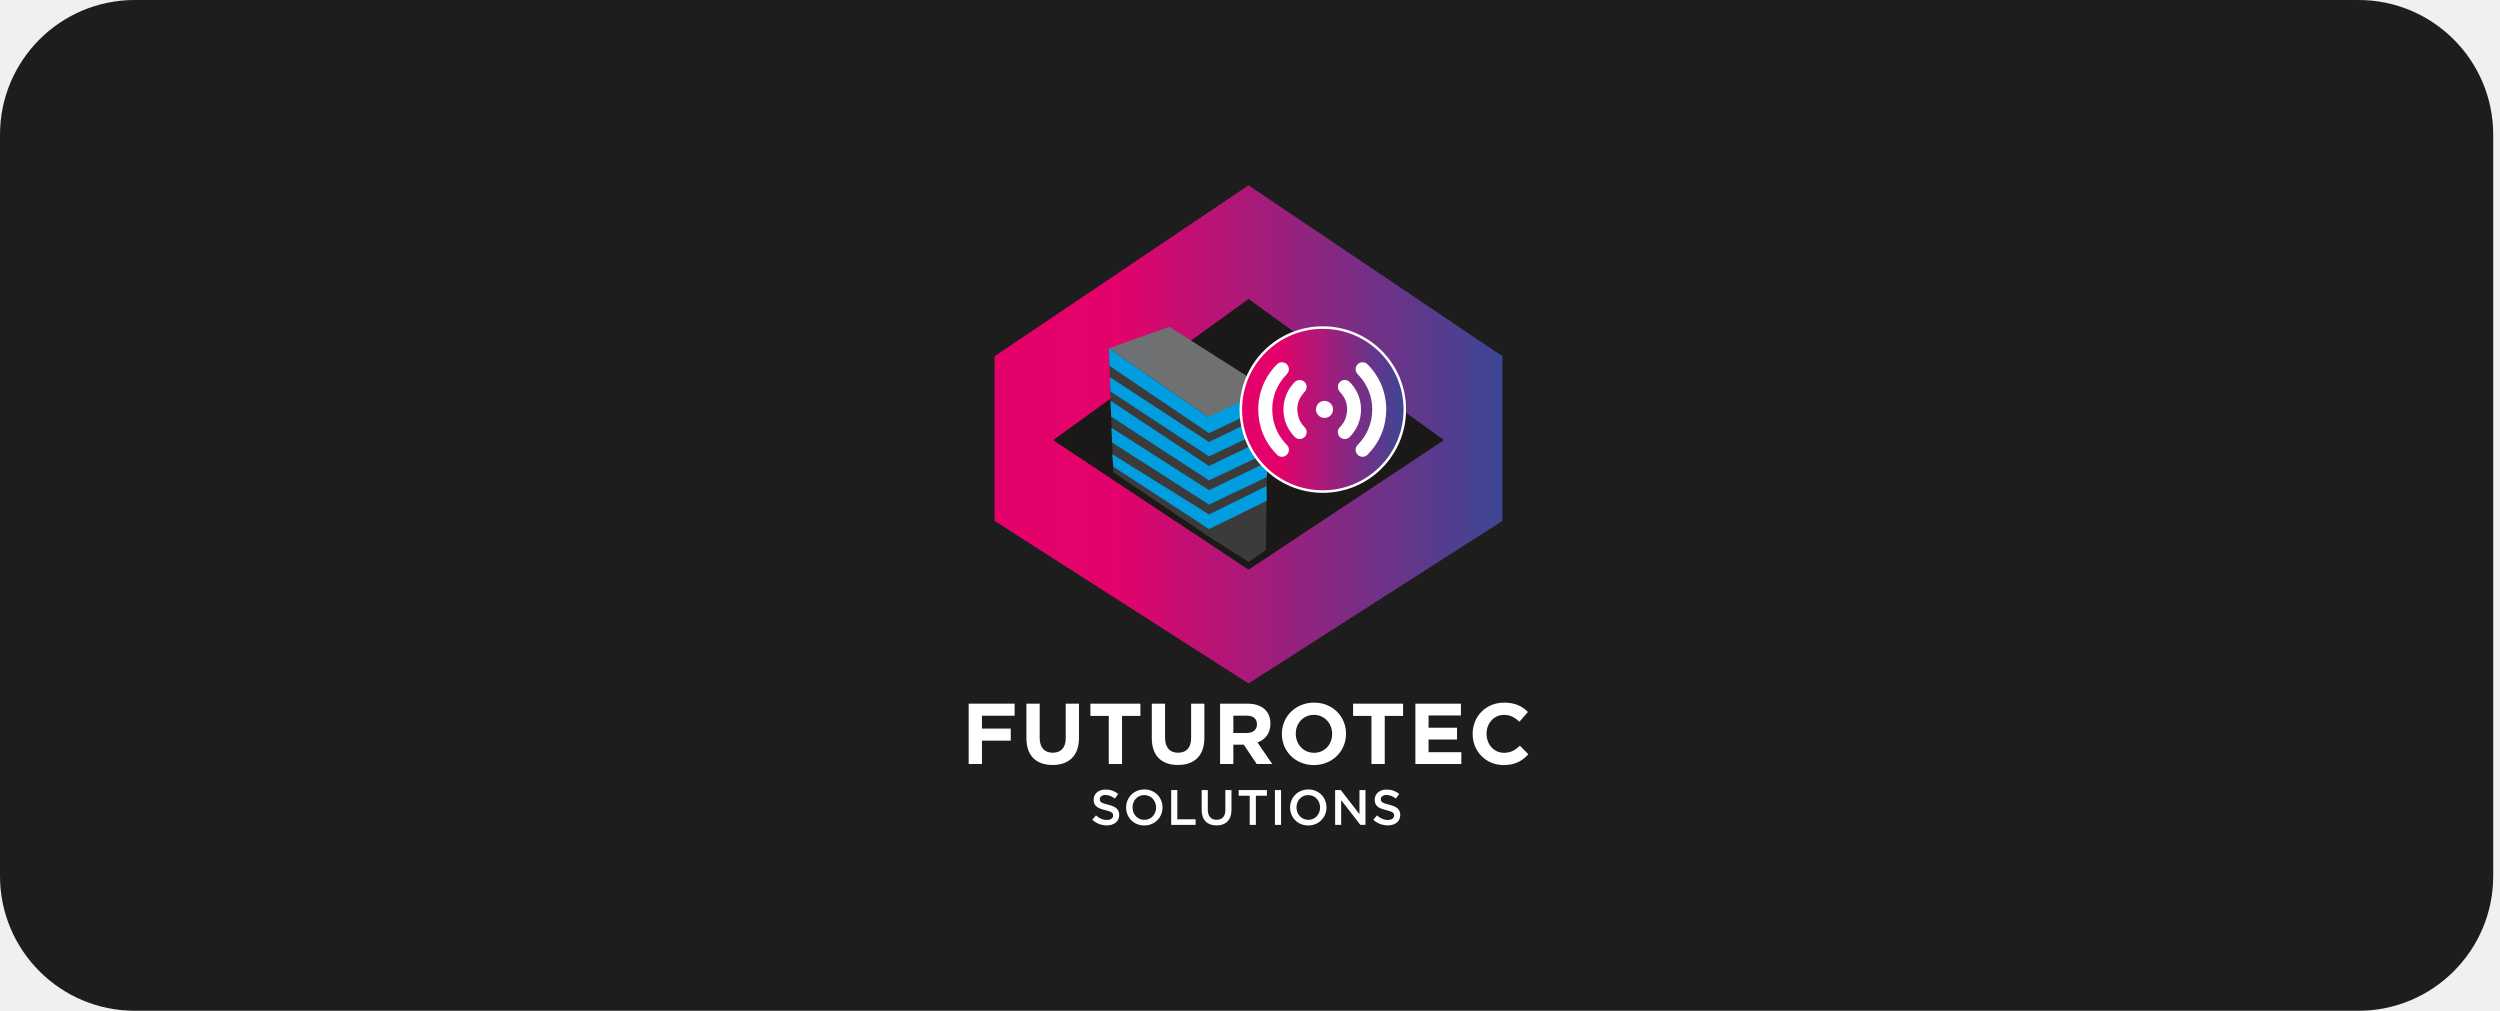
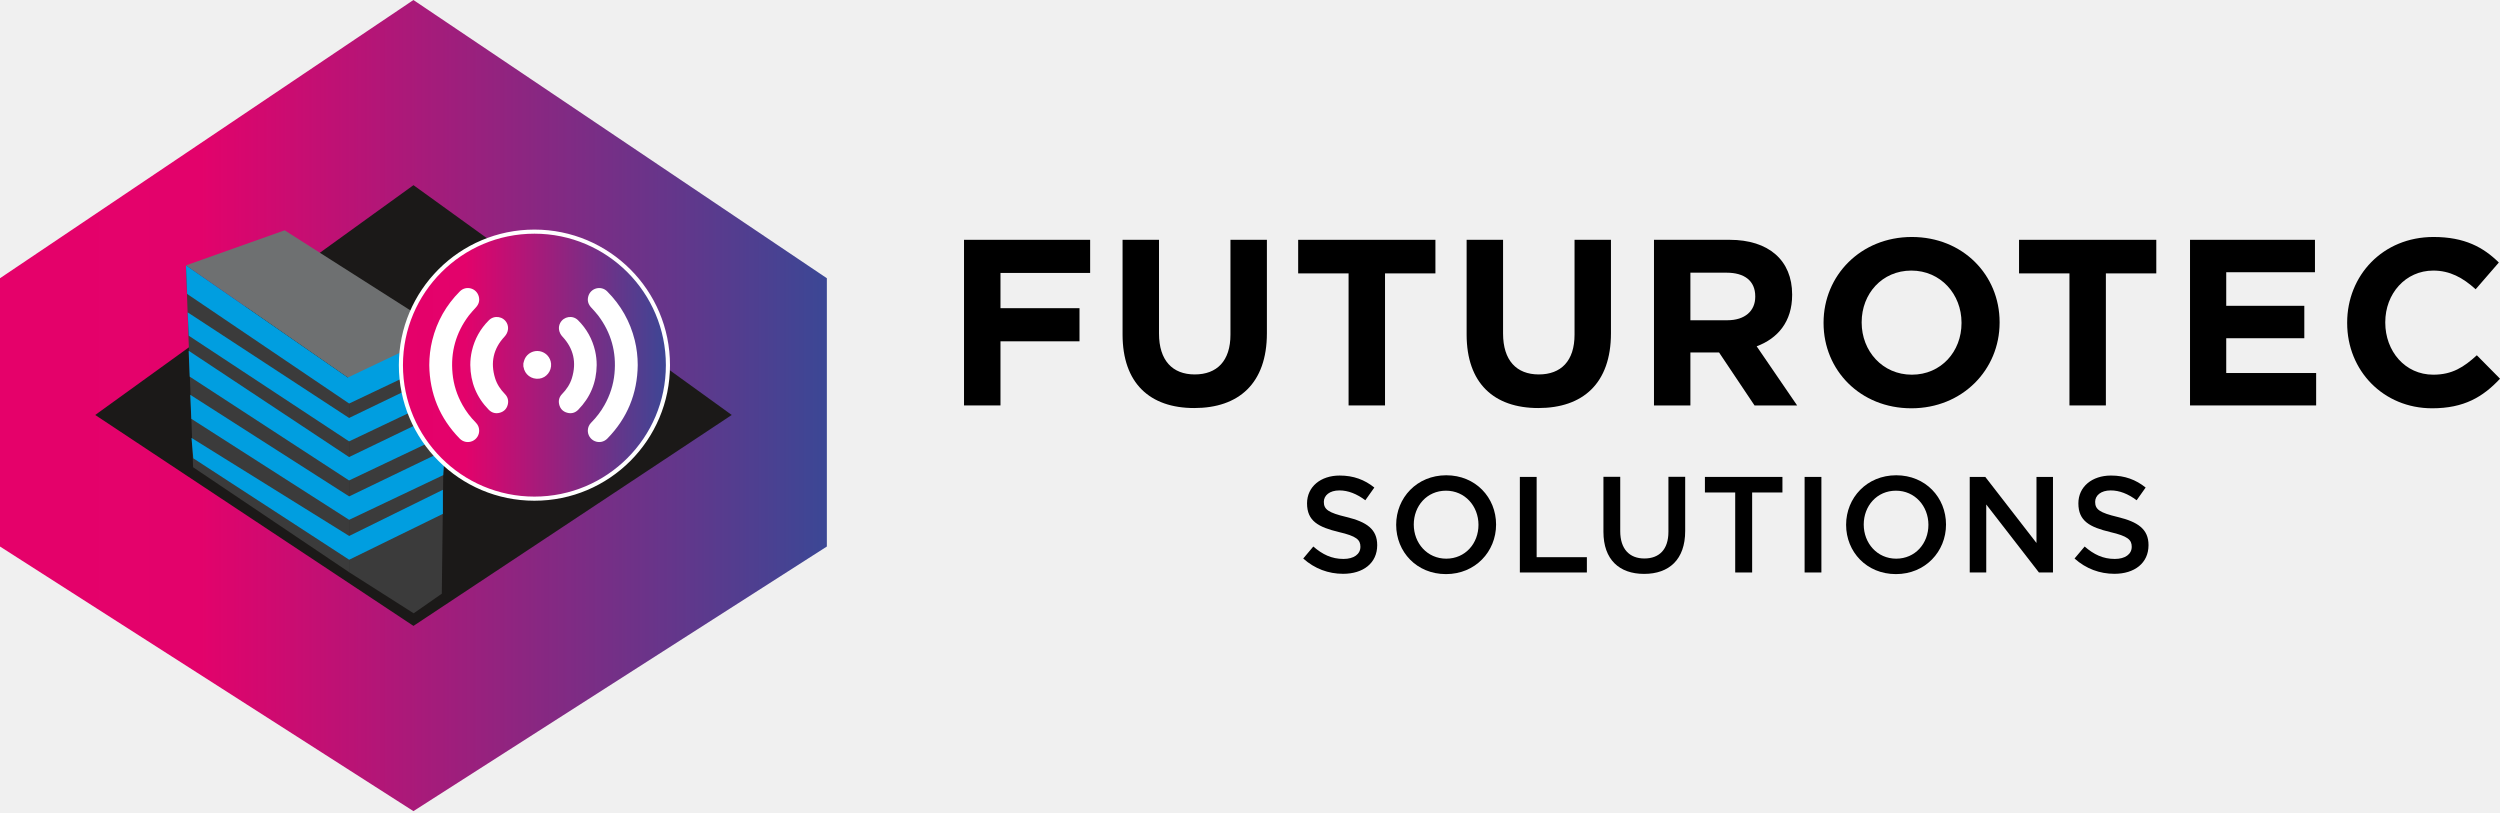
- <svg xmlns="http://www.w3.org/2000/svg" width="230" height="93" viewBox="0 0 230 93" fill="none">
-   <rect width="229.376" height="92.99" rx="12.399" fill="#1D1D1D" />
-   <path fill-rule="evenodd" clip-rule="evenodd" d="M90.339 65.847V67.029H92.988V68.139H90.339V70.289H89.117V64.736H93.345V65.847H90.339Z" fill="white" />
-   <path fill-rule="evenodd" clip-rule="evenodd" d="M96.833 70.377C95.342 70.377 94.43 69.544 94.43 67.91V64.737H95.651V67.878C95.651 68.783 96.103 69.251 96.849 69.251C97.595 69.251 98.047 68.798 98.047 67.918V64.737H99.268V67.87C99.268 69.552 98.324 70.377 96.833 70.377Z" fill="white" />
-   <path fill-rule="evenodd" clip-rule="evenodd" d="M103.227 65.863V70.289H102.006V65.863H100.316V64.737H104.917V65.863H103.227Z" fill="white" />
-   <path fill-rule="evenodd" clip-rule="evenodd" d="M108.368 70.377C106.877 70.377 105.965 69.544 105.965 67.91V64.737H107.186V67.878C107.186 68.783 107.638 69.251 108.384 69.251C109.13 69.251 109.582 68.798 109.582 67.918V64.737H110.803V67.87C110.803 69.552 109.86 70.377 108.368 70.377Z" fill="white" />
-   <path fill-rule="evenodd" clip-rule="evenodd" d="M115.641 66.632C115.641 66.109 115.276 65.839 114.681 65.839H113.468V67.433H114.705C115.3 67.433 115.641 67.116 115.641 66.648V66.632ZM115.617 70.289L114.427 68.512H113.468V70.289H112.246V64.737H114.784C116.093 64.737 116.878 65.427 116.878 66.569V66.585C116.878 67.481 116.395 68.044 115.689 68.306L117.045 70.289H115.617Z" fill="white" />
-   <path fill-rule="evenodd" clip-rule="evenodd" d="M122.558 67.513C122.558 66.561 121.86 65.768 120.877 65.768C119.893 65.768 119.211 66.546 119.211 67.497V67.513C119.211 68.465 119.909 69.258 120.892 69.258C121.876 69.258 122.558 68.481 122.558 67.529V67.513ZM120.877 70.385C119.163 70.385 117.934 69.108 117.934 67.529V67.513C117.934 65.935 119.179 64.642 120.892 64.642C122.606 64.642 123.835 65.919 123.835 67.497V67.513C123.835 69.092 122.59 70.385 120.877 70.385Z" fill="white" />
-   <path fill-rule="evenodd" clip-rule="evenodd" d="M127.396 65.863V70.289H126.174V65.863H124.484V64.737H129.085V65.863H127.396Z" fill="white" />
-   <path fill-rule="evenodd" clip-rule="evenodd" d="M130.215 70.289V64.737H134.403V65.823H131.428V66.95H134.046V68.036H131.428V69.202H134.443V70.289H130.215Z" fill="white" />
-   <path fill-rule="evenodd" clip-rule="evenodd" d="M138.332 70.385C136.698 70.385 135.484 69.124 135.484 67.529V67.513C135.484 65.935 136.674 64.642 138.38 64.642C139.427 64.642 140.053 64.991 140.569 65.499L139.792 66.395C139.363 66.006 138.927 65.768 138.372 65.768C137.436 65.768 136.762 66.546 136.762 67.497V67.513C136.762 68.465 137.42 69.258 138.372 69.258C139.006 69.258 139.395 69.005 139.831 68.608L140.609 69.393C140.038 70.004 139.403 70.385 138.332 70.385Z" fill="white" />
-   <path fill-rule="evenodd" clip-rule="evenodd" d="M101.939 74.03C102.616 74.195 102.968 74.437 102.968 74.973C102.968 75.577 102.497 75.934 101.825 75.934C101.335 75.934 100.873 75.764 100.488 75.421L100.827 75.018C101.133 75.284 101.44 75.435 101.838 75.435C102.186 75.435 102.406 75.275 102.406 75.028C102.406 74.794 102.278 74.671 101.683 74.533C101.001 74.369 100.616 74.167 100.616 73.572C100.616 73.014 101.074 72.639 101.71 72.639C102.177 72.639 102.547 72.781 102.872 73.042L102.57 73.467C102.282 73.252 101.994 73.138 101.701 73.138C101.371 73.138 101.179 73.307 101.179 73.522C101.179 73.774 101.326 73.884 101.939 74.03Z" fill="white" />
-   <path fill-rule="evenodd" clip-rule="evenodd" d="M105.272 73.147C104.636 73.147 104.192 73.655 104.192 74.282C104.192 74.909 104.645 75.426 105.281 75.426C105.917 75.426 106.361 74.918 106.361 74.291C106.361 73.665 105.908 73.147 105.272 73.147ZM105.272 75.943C104.288 75.943 103.602 75.197 103.602 74.291C103.602 73.385 104.297 72.63 105.281 72.63C106.265 72.63 106.951 73.376 106.951 74.282C106.951 75.188 106.256 75.943 105.272 75.943Z" fill="white" />
-   <path fill-rule="evenodd" clip-rule="evenodd" d="M107.75 72.686H108.313V75.376H109.997V75.889H107.75V72.686Z" fill="white" />
-   <path fill-rule="evenodd" clip-rule="evenodd" d="M113.296 74.501C113.296 75.457 112.756 75.938 111.918 75.938C111.085 75.938 110.555 75.457 110.555 74.528V72.684H111.117V74.505C111.117 75.1 111.424 75.421 111.927 75.421C112.426 75.421 112.733 75.118 112.733 74.528V72.684H113.296V74.501Z" fill="white" />
-   <path fill-rule="evenodd" clip-rule="evenodd" d="M115.54 75.889H114.973V73.207H113.957V72.685H116.556V73.207H115.54V75.889Z" fill="white" />
-   <path fill-rule="evenodd" clip-rule="evenodd" d="M117.856 75.889H117.293V72.686H117.856V75.889Z" fill="white" />
-   <path fill-rule="evenodd" clip-rule="evenodd" d="M120.358 73.147C119.722 73.147 119.278 73.655 119.278 74.282C119.278 74.909 119.731 75.426 120.367 75.426C121.003 75.426 121.447 74.918 121.447 74.291C121.447 73.665 120.994 73.147 120.358 73.147ZM120.358 75.943C119.374 75.943 118.688 75.197 118.688 74.291C118.688 73.385 119.383 72.63 120.367 72.63C121.351 72.63 122.037 73.376 122.037 74.282C122.037 75.188 121.342 75.943 120.358 75.943Z" fill="white" />
-   <path fill-rule="evenodd" clip-rule="evenodd" d="M125.07 72.686H125.623V75.889H125.152L123.386 73.61V75.889H122.832V72.686H123.354L125.07 74.9V72.686Z" fill="white" />
-   <path fill-rule="evenodd" clip-rule="evenodd" d="M127.794 74.03C128.471 74.195 128.824 74.437 128.824 74.973C128.824 75.577 128.352 75.934 127.68 75.934C127.19 75.934 126.728 75.764 126.344 75.421L126.682 75.018C126.989 75.284 127.295 75.435 127.694 75.435C128.041 75.435 128.261 75.275 128.261 75.028C128.261 74.794 128.133 74.671 127.538 74.533C126.856 74.369 126.472 74.167 126.472 73.572C126.472 73.014 126.929 72.639 127.565 72.639C128.032 72.639 128.403 72.781 128.728 73.042L128.426 73.467C128.138 73.252 127.849 73.138 127.556 73.138C127.227 73.138 127.035 73.307 127.035 73.522C127.035 73.774 127.181 73.884 127.794 74.03Z" fill="white" />
-   <path fill-rule="evenodd" clip-rule="evenodd" d="M111.046 38.578C111.022 38.578 110.999 38.571 110.978 38.556L102.334 32.352C102.299 32.327 102.281 32.285 102.286 32.243C102.291 32.2 102.319 32.164 102.359 32.149L107.7 30.031C107.714 30.026 107.729 30.023 107.743 30.023C107.765 30.023 107.787 30.029 107.806 30.041L116.713 35.73C116.749 35.753 116.77 35.793 116.767 35.836C116.764 35.878 116.739 35.915 116.7 35.933L111.096 38.567C111.08 38.575 111.063 38.578 111.046 38.578Z" fill="#1B1918" />
-   <path fill-rule="evenodd" clip-rule="evenodd" d="M107.747 29.905C107.717 29.905 107.688 29.911 107.661 29.922L102.319 32.039C102.24 32.071 102.184 32.143 102.174 32.227C102.163 32.312 102.2 32.395 102.269 32.445L110.914 38.65C110.954 38.679 111.002 38.693 111.05 38.693C111.083 38.693 111.117 38.686 111.149 38.671L116.753 36.038C116.83 36.001 116.881 35.926 116.886 35.842C116.891 35.757 116.851 35.676 116.779 35.631L107.872 29.942C107.834 29.918 107.79 29.905 107.747 29.905ZM107.747 30.138L116.654 35.827L111.05 38.461L102.405 32.256L107.747 30.138Z" fill="#1DABDD" />
-   <path fill-rule="evenodd" clip-rule="evenodd" d="M102.502 44.15L102.109 32.533L111.13 39.142V50.086L102.502 44.15Z" fill="#1B1918" />
-   <path fill-rule="evenodd" clip-rule="evenodd" d="M101.988 32.297L102.391 44.212L111.249 50.307V39.083L101.988 32.297ZM102.237 32.768L111.017 39.201V49.864L102.62 44.087L102.237 32.768Z" fill="#1DABDD" />
-   <path fill-rule="evenodd" clip-rule="evenodd" d="M116.65 36.033C116.616 36.033 116.581 36.041 116.549 36.056L111.143 38.661C111.063 38.7 111.012 38.782 111.012 38.871V49.742C111.012 49.82 111.051 49.893 111.116 49.936L114.745 52.352C114.784 52.378 114.829 52.391 114.874 52.391C114.916 52.391 114.958 52.379 114.995 52.357L116.597 51.381C116.665 51.339 116.707 51.265 116.708 51.185L116.883 36.269C116.884 36.188 116.843 36.113 116.775 36.069C116.737 36.045 116.694 36.033 116.65 36.033ZM116.65 36.266L116.476 51.182L114.874 52.158L111.245 49.742V38.871L116.65 36.266Z" fill="#1DABDD" />
-   <path d="M91.504 32.768V47.926L114.862 62.875L138.219 47.926V32.768L114.862 17.049L91.504 32.768Z" fill="url(#paint0_linear_28740_5)" />
-   <path fill-rule="evenodd" clip-rule="evenodd" d="M129.245 37.674C129.245 41.837 125.871 45.211 121.709 45.211C117.546 45.211 114.172 41.837 114.172 37.674C114.172 33.512 117.546 30.137 121.709 30.137C125.871 30.137 129.245 33.512 129.245 37.674Z" fill="#95BF0B" />
-   <path fill-rule="evenodd" clip-rule="evenodd" d="M114.977 27.591L132.618 40.329L132.845 40.493L132.612 40.648L114.971 52.339L114.864 52.41L114.757 52.339L97.116 40.648L96.883 40.493L97.11 40.329L114.751 27.591L114.864 27.51L114.977 27.591Z" fill="#1B1918" />
-   <path fill-rule="evenodd" clip-rule="evenodd" d="M102.012 32.044L111.232 38.438L116.643 35.83L107.587 30.063L102.012 32.044Z" fill="#6E7071" />
-   <path fill-rule="evenodd" clip-rule="evenodd" d="M116.462 50.589L116.637 36.271L111.227 38.879V49.378L114.874 51.699L116.462 50.589Z" fill="#3B3B3B" />
-   <path fill-rule="evenodd" clip-rule="evenodd" d="M102.415 43.445L111.232 49.377V38.437L102.012 32.044L102.415 43.445Z" fill="#3B3B3B" />
-   <path fill-rule="evenodd" clip-rule="evenodd" d="M102.012 32.045L111.153 38.383L116.555 35.812L116.526 37.335L111.232 39.85L102.078 33.658L102.012 32.045Z" fill="#009EE0" />
-   <path fill-rule="evenodd" clip-rule="evenodd" d="M102.109 34.698L111.229 40.664L116.639 38.056V39.416L111.229 41.986L102.171 36.017L102.109 34.698Z" fill="#009EE0" />
-   <path fill-rule="evenodd" clip-rule="evenodd" d="M102.164 36.866L111.228 42.873L116.638 40.265V41.626L111.228 44.195L102.224 38.328L102.164 36.866Z" fill="#009EE0" />
-   <path fill-rule="evenodd" clip-rule="evenodd" d="M102.254 39.356L111.231 45.095L116.641 42.487L116.545 43.894L111.231 46.418L102.313 40.711L102.254 39.356Z" fill="#009EE0" />
-   <path fill-rule="evenodd" clip-rule="evenodd" d="M102.324 41.789L111.233 47.328L116.527 44.72V46.081L111.233 48.672L102.428 42.942L102.324 41.789Z" fill="#009EE0" />
-   <path d="M114.156 37.679C114.156 41.845 117.534 45.223 121.7 45.223C125.866 45.223 129.244 41.845 129.244 37.679C129.244 33.513 125.866 30.136 121.7 30.136C117.534 30.136 114.156 33.513 114.156 37.679Z" fill="url(#paint1_linear_28740_5)" />
-   <path fill-rule="evenodd" clip-rule="evenodd" d="M129.359 37.68C129.359 39.795 128.502 41.71 127.116 43.096C125.729 44.482 123.814 45.34 121.699 45.34C119.584 45.34 117.669 44.482 116.283 43.096C114.897 41.71 114.039 39.795 114.039 37.68C114.039 35.565 114.897 33.65 116.283 32.263C117.669 30.877 119.584 30.02 121.699 30.02C123.814 30.02 125.729 30.877 127.116 32.263C128.502 33.65 129.359 35.565 129.359 37.68ZM126.951 42.932C128.295 41.588 129.126 39.731 129.126 37.68C129.126 35.629 128.295 33.772 126.951 32.428C125.607 31.084 123.75 30.253 121.699 30.253C119.648 30.253 117.791 31.084 116.447 32.428C115.103 33.772 114.272 35.629 114.272 37.68C114.272 39.731 115.103 41.588 116.447 42.932C117.791 44.276 119.648 45.107 121.699 45.107C123.75 45.107 125.607 44.276 126.951 42.932Z" fill="white" />
-   <path fill-rule="evenodd" clip-rule="evenodd" d="M121.07 37.583C121.096 37.499 121.112 37.41 121.148 37.331C121.296 37.009 121.65 36.829 121.997 36.894C122.345 36.958 122.606 37.246 122.636 37.598C122.673 38.016 122.371 38.397 121.965 38.445C121.526 38.497 121.144 38.211 121.078 37.78C121.077 37.771 121.073 37.762 121.07 37.753V37.583Z" fill="white" />
-   <path fill-rule="evenodd" clip-rule="evenodd" d="M127.536 37.676C127.514 39.288 126.948 40.675 125.818 41.829C125.626 42.025 125.349 42.078 125.102 41.971C124.859 41.866 124.706 41.623 124.717 41.356C124.723 41.188 124.789 41.045 124.908 40.925C125.202 40.629 125.454 40.3 125.658 39.935C125.969 39.381 126.161 38.789 126.222 38.157C126.339 36.947 126.036 35.853 125.304 34.881C125.18 34.717 125.035 34.568 124.897 34.414C124.735 34.233 124.675 34.026 124.742 33.791C124.875 33.321 125.462 33.166 125.808 33.512C126.583 34.289 127.106 35.21 127.368 36.277C127.481 36.736 127.534 37.203 127.536 37.676Z" fill="white" />
-   <path fill-rule="evenodd" clip-rule="evenodd" d="M125.217 37.675C125.204 38.654 124.862 39.498 124.174 40.199C123.999 40.377 123.783 40.435 123.543 40.367C123.305 40.299 123.153 40.138 123.097 39.897C123.045 39.674 123.101 39.474 123.26 39.311C123.512 39.054 123.709 38.762 123.815 38.418C124.087 37.537 123.917 36.748 123.285 36.072C123.069 35.84 123.028 35.538 123.152 35.301C123.349 34.922 123.858 34.839 124.162 35.14C124.65 35.625 124.972 36.205 125.127 36.876C125.187 37.138 125.216 37.405 125.217 37.675Z" fill="white" />
-   <path fill-rule="evenodd" clip-rule="evenodd" d="M115.758 37.676C115.78 39.288 116.346 40.675 117.476 41.829C117.668 42.025 117.945 42.078 118.191 41.971C118.434 41.866 118.588 41.623 118.577 41.356C118.57 41.188 118.504 41.045 118.386 40.925C118.091 40.629 117.84 40.3 117.635 39.935C117.325 39.381 117.133 38.789 117.072 38.157C116.955 36.947 117.257 35.853 117.989 34.881C118.113 34.717 118.258 34.568 118.397 34.414C118.559 34.233 118.618 34.026 118.552 33.791C118.419 33.321 117.831 33.166 117.485 33.512C116.71 34.289 116.188 35.21 115.926 36.277C115.813 36.736 115.759 37.203 115.758 37.676Z" fill="white" />
-   <path fill-rule="evenodd" clip-rule="evenodd" d="M118.074 37.675C118.086 38.654 118.429 39.498 119.117 40.199C119.292 40.377 119.508 40.435 119.748 40.367C119.986 40.299 120.138 40.138 120.194 39.897C120.246 39.674 120.189 39.474 120.03 39.311C119.779 39.054 119.582 38.762 119.476 38.418C119.204 37.537 119.373 36.748 120.006 36.072C120.222 35.84 120.263 35.538 120.139 35.301C119.941 34.922 119.432 34.839 119.129 35.14C118.641 35.625 118.319 36.205 118.164 36.876C118.103 37.138 118.074 37.405 118.074 37.675Z" fill="white" />
+ <svg xmlns="http://www.w3.org/2000/svg" width="120" height="39" viewBox="0 0 120 39" fill="none">
+   <path fill-rule="evenodd" clip-rule="evenodd" d="M16.604 18.291C16.583 18.291 16.563 18.285 16.546 18.272L9.201 13.001C9.172 12.98 9.156 12.944 9.161 12.909C9.165 12.873 9.189 12.842 9.223 12.829L13.761 11.03C13.773 11.025 13.785 11.023 13.797 11.023C13.816 11.023 13.834 11.028 13.851 11.038L21.418 15.871C21.448 15.891 21.466 15.925 21.464 15.961C21.461 15.997 21.44 16.029 21.407 16.044L16.646 18.282C16.632 18.288 16.618 18.291 16.604 18.291Z" fill="#1B1918" />
+   <path fill-rule="evenodd" clip-rule="evenodd" d="M13.799 10.921C13.774 10.921 13.749 10.925 13.726 10.934L9.187 12.733C9.12 12.76 9.073 12.821 9.064 12.893C9.055 12.965 9.086 13.036 9.145 13.078L16.489 18.35C16.524 18.374 16.564 18.387 16.605 18.387C16.634 18.387 16.662 18.381 16.689 18.368L21.45 16.13C21.516 16.1 21.559 16.036 21.564 15.964C21.568 15.892 21.533 15.823 21.473 15.785L13.905 10.952C13.873 10.931 13.836 10.921 13.799 10.921ZM13.799 11.118L21.366 15.951L16.605 18.189L9.26 12.917L13.799 11.118Z" fill="#1DABDD" />
+   <path fill-rule="evenodd" clip-rule="evenodd" d="M9.342 23.023L9.008 13.154L16.671 18.769V28.066L9.342 23.023Z" fill="#1B1918" />
+   <path fill-rule="evenodd" clip-rule="evenodd" d="M8.902 12.955L9.245 23.078L16.77 28.256V18.72L8.902 12.955ZM9.114 13.355L16.573 18.82V27.88L9.439 22.971L9.114 13.355Z" fill="#1DABDD" />
+   <path fill-rule="evenodd" clip-rule="evenodd" d="M21.364 16.128C21.335 16.128 21.306 16.135 21.279 16.148L16.686 18.361C16.618 18.394 16.574 18.464 16.574 18.54V27.775C16.574 27.841 16.607 27.903 16.662 27.94L19.746 29.992C19.779 30.014 19.817 30.025 19.856 30.025C19.891 30.025 19.927 30.016 19.959 29.996L21.319 29.167C21.377 29.132 21.413 29.069 21.414 29.001L21.562 16.328C21.563 16.26 21.529 16.196 21.471 16.159C21.439 16.139 21.402 16.128 21.364 16.128ZM21.365 16.326L21.216 28.998L19.856 29.828L16.772 27.775V18.54L21.365 16.326Z" fill="#1DABDD" />
+   <path d="M0 13.355V26.233L19.844 38.934L39.689 26.233V13.355L19.844 0.001L0 13.355Z" fill="url(#paint0_linear_29264_233)" />
+   <path fill-rule="evenodd" clip-rule="evenodd" d="M32.06 17.523C32.06 21.059 29.193 23.926 25.657 23.926C22.121 23.926 19.254 21.059 19.254 17.523C19.254 13.986 22.121 11.12 25.657 11.12C29.193 11.12 32.06 13.986 32.06 17.523Z" fill="#95BF0B" />
+   <path fill-rule="evenodd" clip-rule="evenodd" d="M19.943 8.957L34.93 19.779L35.123 19.919L34.925 20.05L19.937 29.983L19.847 30.043L19.756 29.983L4.768 20.05L4.57 19.919L4.763 19.779L19.751 8.957L19.847 8.888L19.943 8.957Z" fill="#1B1918" />
+   <path fill-rule="evenodd" clip-rule="evenodd" d="M8.926 12.738L16.759 18.17L21.356 15.954L13.662 11.055L8.926 12.738Z" fill="#6E7071" />
+   <path fill-rule="evenodd" clip-rule="evenodd" d="M21.206 28.497L21.355 16.332L16.758 18.547V27.467L19.856 29.439L21.206 28.497Z" fill="#3B3B3B" />
+   <path fill-rule="evenodd" clip-rule="evenodd" d="M9.268 22.427L16.759 27.467V18.173L8.926 12.741L9.268 22.427Z" fill="#3B3B3B" />
+   <path fill-rule="evenodd" clip-rule="evenodd" d="M8.926 12.739L16.692 18.123L21.282 15.939L21.257 17.233L16.759 19.369L8.982 14.109L8.926 12.739Z" fill="#009EE0" />
+   <path fill-rule="evenodd" clip-rule="evenodd" d="M9.008 14.993L16.756 20.062L21.352 17.846V19.002L16.756 21.186L9.06 16.114L9.008 14.993Z" fill="#009EE0" />
+   <path fill-rule="evenodd" clip-rule="evenodd" d="M9.055 16.836L16.755 21.939L21.352 19.723V20.879L16.755 23.062L9.106 18.078L9.055 16.836Z" fill="#009EE0" />
+   <path fill-rule="evenodd" clip-rule="evenodd" d="M9.133 18.951L16.759 23.827L21.356 21.612L21.274 22.807L16.759 24.951L9.183 20.103L9.133 18.951Z" fill="#009EE0" />
+   <path fill-rule="evenodd" clip-rule="evenodd" d="M9.191 21.019L16.76 25.726L21.258 23.51V24.666L16.76 26.867L9.279 21.999L9.191 21.019Z" fill="#009EE0" />
+   <path d="M19.242 17.525C19.242 21.064 22.112 23.934 25.651 23.934C29.191 23.934 32.06 21.064 32.06 17.525C32.06 13.985 29.191 11.116 25.651 11.116C22.112 11.116 19.242 13.985 19.242 17.525Z" fill="url(#paint1_linear_29264_233)" />
+   <path fill-rule="evenodd" clip-rule="evenodd" d="M32.16 17.527C32.16 19.324 31.432 20.951 30.254 22.129C29.076 23.307 27.45 24.035 25.652 24.035C23.855 24.035 22.228 23.307 21.051 22.129C19.873 20.951 19.145 19.324 19.145 17.527C19.145 15.73 19.873 14.103 21.051 12.926C22.228 11.748 23.855 11.02 25.652 11.02C27.45 11.02 29.076 11.748 30.254 12.926C31.432 14.103 32.16 15.73 32.16 17.527ZM30.114 21.989C31.256 20.847 31.962 19.27 31.962 17.527C31.962 15.785 31.256 14.207 30.114 13.065C28.972 11.924 27.395 11.217 25.652 11.217C23.91 11.217 22.332 11.924 21.191 13.066C20.049 14.207 19.342 15.785 19.342 17.527C19.342 19.27 20.049 20.847 21.191 21.989C22.332 23.131 23.91 23.837 25.652 23.837C27.395 23.837 28.972 23.131 30.114 21.989Z" fill="white" />
+   <path fill-rule="evenodd" clip-rule="evenodd" d="M25.121 17.444C25.143 17.372 25.156 17.297 25.187 17.23C25.313 16.956 25.613 16.804 25.908 16.858C26.204 16.913 26.426 17.157 26.452 17.457C26.482 17.812 26.226 18.135 25.882 18.176C25.508 18.221 25.184 17.977 25.128 17.611C25.127 17.604 25.124 17.596 25.121 17.589V17.444Z" fill="white" />
+   <path fill-rule="evenodd" clip-rule="evenodd" d="M30.611 17.524C30.593 18.893 30.112 20.072 29.152 21.052C28.989 21.218 28.753 21.263 28.544 21.173C28.338 21.084 28.207 20.877 28.216 20.65C28.222 20.508 28.278 20.385 28.379 20.284C28.629 20.032 28.843 19.753 29.016 19.443C29.28 18.973 29.444 18.469 29.495 17.932C29.595 16.904 29.337 15.975 28.716 15.149C28.61 15.009 28.487 14.883 28.37 14.752C28.232 14.599 28.181 14.423 28.238 14.223C28.351 13.823 28.85 13.691 29.144 13.986C29.802 14.646 30.246 15.429 30.469 16.335C30.565 16.725 30.61 17.121 30.611 17.524Z" fill="white" />
+   <path fill-rule="evenodd" clip-rule="evenodd" d="M28.641 17.523C28.631 18.355 28.339 19.073 27.755 19.668C27.607 19.819 27.423 19.868 27.219 19.81C27.017 19.753 26.888 19.616 26.84 19.411C26.796 19.222 26.844 19.052 26.979 18.914C27.192 18.695 27.36 18.447 27.45 18.155C27.681 17.406 27.537 16.736 27 16.161C26.816 15.965 26.782 15.708 26.887 15.507C27.055 15.185 27.487 15.114 27.745 15.37C28.16 15.782 28.433 16.274 28.565 16.844C28.616 17.067 28.641 17.294 28.641 17.523Z" fill="white" />
+   <path fill-rule="evenodd" clip-rule="evenodd" d="M20.605 17.524C20.624 18.893 21.105 20.072 22.065 21.052C22.228 21.218 22.463 21.263 22.673 21.173C22.879 21.084 23.01 20.877 23 20.65C22.995 20.508 22.939 20.385 22.838 20.284C22.588 20.032 22.374 19.753 22.201 19.443C21.937 18.973 21.773 18.469 21.722 17.932C21.622 16.904 21.88 15.975 22.501 15.149C22.607 15.009 22.73 14.883 22.847 14.752C22.985 14.599 23.036 14.423 22.979 14.223C22.866 13.823 22.367 13.691 22.073 13.986C21.415 14.646 20.971 15.429 20.748 16.335C20.652 16.725 20.607 17.121 20.605 17.524Z" fill="white" />
+   <path fill-rule="evenodd" clip-rule="evenodd" d="M22.574 17.523C22.585 18.355 22.876 19.073 23.46 19.668C23.609 19.819 23.792 19.868 23.996 19.81C24.198 19.753 24.327 19.616 24.375 19.411C24.419 19.222 24.371 19.052 24.236 18.914C24.023 18.695 23.855 18.447 23.765 18.155C23.534 17.406 23.678 16.736 24.215 16.161C24.399 15.965 24.433 15.708 24.329 15.507C24.161 15.185 23.728 15.114 23.47 15.37C23.055 15.782 22.782 16.274 22.65 16.844C22.599 17.067 22.574 17.294 22.574 17.523Z" fill="white" />
+   <path fill-rule="evenodd" clip-rule="evenodd" d="M48.023 13.101V14.793H51.816V16.383H48.023V19.461H46.273V11.511H52.327V13.101H48.023Z" fill="black" />
+   <path fill-rule="evenodd" clip-rule="evenodd" d="M57.324 19.586C55.189 19.586 53.883 18.393 53.883 16.054V11.511H55.632V16.008C55.632 17.303 56.279 17.973 57.347 17.973C58.414 17.973 59.062 17.326 59.062 16.065V11.511H60.811V15.997C60.811 18.405 59.459 19.586 57.324 19.586Z" fill="black" />
+   <path fill-rule="evenodd" clip-rule="evenodd" d="M66.481 13.123V19.461H64.732V13.123H62.312V11.511H68.9V13.123H66.481Z" fill="black" />
+   <path fill-rule="evenodd" clip-rule="evenodd" d="M73.84 19.586C71.705 19.586 70.398 18.393 70.398 16.054V11.511H72.147V16.008C72.147 17.303 72.795 17.973 73.862 17.973C74.93 17.973 75.578 17.326 75.578 16.065V11.511H77.326V15.997C77.326 18.405 75.975 19.586 73.84 19.586Z" fill="black" />
+   <path fill-rule="evenodd" clip-rule="evenodd" d="M84.252 14.225C84.252 13.476 83.729 13.089 82.877 13.089H81.139V15.372H82.912C83.763 15.372 84.252 14.918 84.252 14.248V14.225ZM84.217 19.461L82.514 16.917H81.139V19.461H79.391V11.511H83.025C84.899 11.511 86.023 12.499 86.023 14.134V14.157C86.023 15.441 85.331 16.247 84.32 16.622L86.262 19.461H84.217Z" fill="black" />
+   <path fill-rule="evenodd" clip-rule="evenodd" d="M94.153 15.486C94.153 14.123 93.153 12.988 91.745 12.988C90.337 12.988 89.36 14.101 89.36 15.463V15.486C89.36 16.849 90.359 17.985 91.768 17.985C93.176 17.985 94.153 16.872 94.153 15.509V15.486ZM91.745 19.598C89.292 19.598 87.531 17.769 87.531 15.509V15.486C87.531 13.226 89.314 11.375 91.768 11.375C94.221 11.375 95.981 13.203 95.981 15.463V15.486C95.981 17.746 94.198 19.598 91.745 19.598Z" fill="black" />
+   <path fill-rule="evenodd" clip-rule="evenodd" d="M101.082 13.123V19.461H99.334V13.123H96.914V11.511H103.502V13.123H101.082Z" fill="black" />
+   <path fill-rule="evenodd" clip-rule="evenodd" d="M105.121 19.461V11.511H111.118V13.067H106.859V14.679H110.607V16.235H106.859V17.905H111.175V19.461H105.121Z" fill="black" />
+   <path fill-rule="evenodd" clip-rule="evenodd" d="M116.742 19.598C114.402 19.598 112.664 17.792 112.664 15.509V15.486C112.664 13.226 114.368 11.375 116.81 11.375C118.309 11.375 119.206 11.875 119.944 12.601L118.831 13.885C118.218 13.328 117.593 12.988 116.798 12.988C115.458 12.988 114.493 14.101 114.493 15.463V15.486C114.493 16.849 115.435 17.985 116.798 17.985C117.707 17.985 118.264 17.622 118.888 17.053L120.001 18.178C119.183 19.052 118.275 19.598 116.742 19.598Z" fill="black" />
+   <path fill-rule="evenodd" clip-rule="evenodd" d="M64.632 24.817C65.601 25.053 66.106 25.401 66.106 26.167C66.106 27.032 65.431 27.543 64.468 27.543C63.767 27.543 63.105 27.301 62.555 26.809L63.039 26.233C63.478 26.613 63.917 26.829 64.488 26.829C64.986 26.829 65.3 26.6 65.3 26.246C65.3 25.912 65.117 25.735 64.265 25.538C63.288 25.302 62.738 25.014 62.738 24.162C62.738 23.363 63.393 22.826 64.304 22.826C64.972 22.826 65.503 23.029 65.968 23.402L65.536 24.012C65.123 23.704 64.71 23.54 64.291 23.54C63.819 23.54 63.544 23.782 63.544 24.09C63.544 24.451 63.754 24.608 64.632 24.817Z" fill="black" />
+   <path fill-rule="evenodd" clip-rule="evenodd" d="M69.407 23.553C68.496 23.553 67.861 24.281 67.861 25.178C67.861 26.076 68.51 26.816 69.42 26.816C70.331 26.816 70.967 26.089 70.967 25.191C70.967 24.294 70.318 23.553 69.407 23.553ZM69.407 27.557C67.998 27.557 67.016 26.488 67.016 25.191C67.016 23.894 68.011 22.813 69.42 22.813C70.829 22.813 71.812 23.881 71.812 25.178C71.812 26.475 70.816 27.557 69.407 27.557Z" fill="black" />
+   <path fill-rule="evenodd" clip-rule="evenodd" d="M72.953 22.892H73.759V26.745H76.17V27.479H72.953V22.892Z" fill="black" />
+   <path fill-rule="evenodd" clip-rule="evenodd" d="M80.889 25.489C80.889 26.859 80.117 27.547 78.917 27.547C77.725 27.547 76.965 26.859 76.965 25.529V22.888H77.771V25.496C77.771 26.348 78.21 26.807 78.93 26.807C79.645 26.807 80.084 26.374 80.084 25.529V22.888H80.889V25.489Z" fill="black" />
+   <path fill-rule="evenodd" clip-rule="evenodd" d="M84.103 27.479H83.29V23.639H81.836V22.892H85.557V23.639H84.103V27.479Z" fill="black" />
+   <path fill-rule="evenodd" clip-rule="evenodd" d="M87.427 27.479H86.621V22.892H87.427V27.479Z" fill="black" />
+   <path fill-rule="evenodd" clip-rule="evenodd" d="M91.005 23.553C90.094 23.553 89.459 24.281 89.459 25.178C89.459 26.076 90.107 26.816 91.018 26.816C91.929 26.816 92.564 26.089 92.564 25.191C92.564 24.294 91.915 23.553 91.005 23.553ZM91.005 27.557C89.596 27.557 88.613 26.488 88.613 25.191C88.613 23.894 89.609 22.813 91.018 22.813C92.427 22.813 93.409 23.881 93.409 25.178C93.409 26.475 92.413 27.557 91.005 27.557Z" fill="black" />
+   <path fill-rule="evenodd" clip-rule="evenodd" d="M97.751 22.892H98.543V27.479H97.869L95.34 24.215V27.479H94.547V22.892H95.294L97.751 26.063V22.892Z" fill="black" />
+   <path fill-rule="evenodd" clip-rule="evenodd" d="M101.655 24.817C102.625 25.053 103.129 25.401 103.129 26.167C103.129 27.032 102.454 27.543 101.491 27.543C100.79 27.543 100.128 27.301 99.578 26.809L100.063 26.233C100.502 26.613 100.941 26.829 101.511 26.829C102.009 26.829 102.323 26.6 102.323 26.246C102.323 25.912 102.14 25.735 101.288 25.538C100.312 25.302 99.762 25.014 99.762 24.162C99.762 23.363 100.417 22.826 101.327 22.826C101.996 22.826 102.526 23.029 102.991 23.402L102.559 24.012C102.147 23.704 101.734 23.54 101.314 23.54C100.843 23.54 100.567 23.782 100.567 24.09C100.567 24.451 100.777 24.608 101.655 24.817Z" fill="black" />
  <defs>
-     <linearGradient id="paint0_linear_28740_5" x1="138.219" y1="39.962" x2="91.504" y2="39.962" gradientUnits="userSpaceOnUse">
+     <linearGradient id="paint0_linear_29264_233" x1="39.689" y1="19.467" x2="0" y2="19.467" gradientUnits="userSpaceOnUse">
      <stop stop-color="#3B4795" />
      <stop offset="0.76" stop-color="#E3026B" />
      <stop offset="1" stop-color="#E5016A" />
    </linearGradient>
-     <linearGradient id="paint1_linear_28740_5" x1="129.244" y1="37.679" x2="114.156" y2="37.679" gradientUnits="userSpaceOnUse">
+     <linearGradient id="paint1_linear_29264_233" x1="32.06" y1="17.525" x2="19.242" y2="17.525" gradientUnits="userSpaceOnUse">
      <stop stop-color="#3B4795" />
      <stop offset="0.76" stop-color="#E3026B" />
      <stop offset="1" stop-color="#E5016A" />
    </linearGradient>
  </defs>
</svg>
